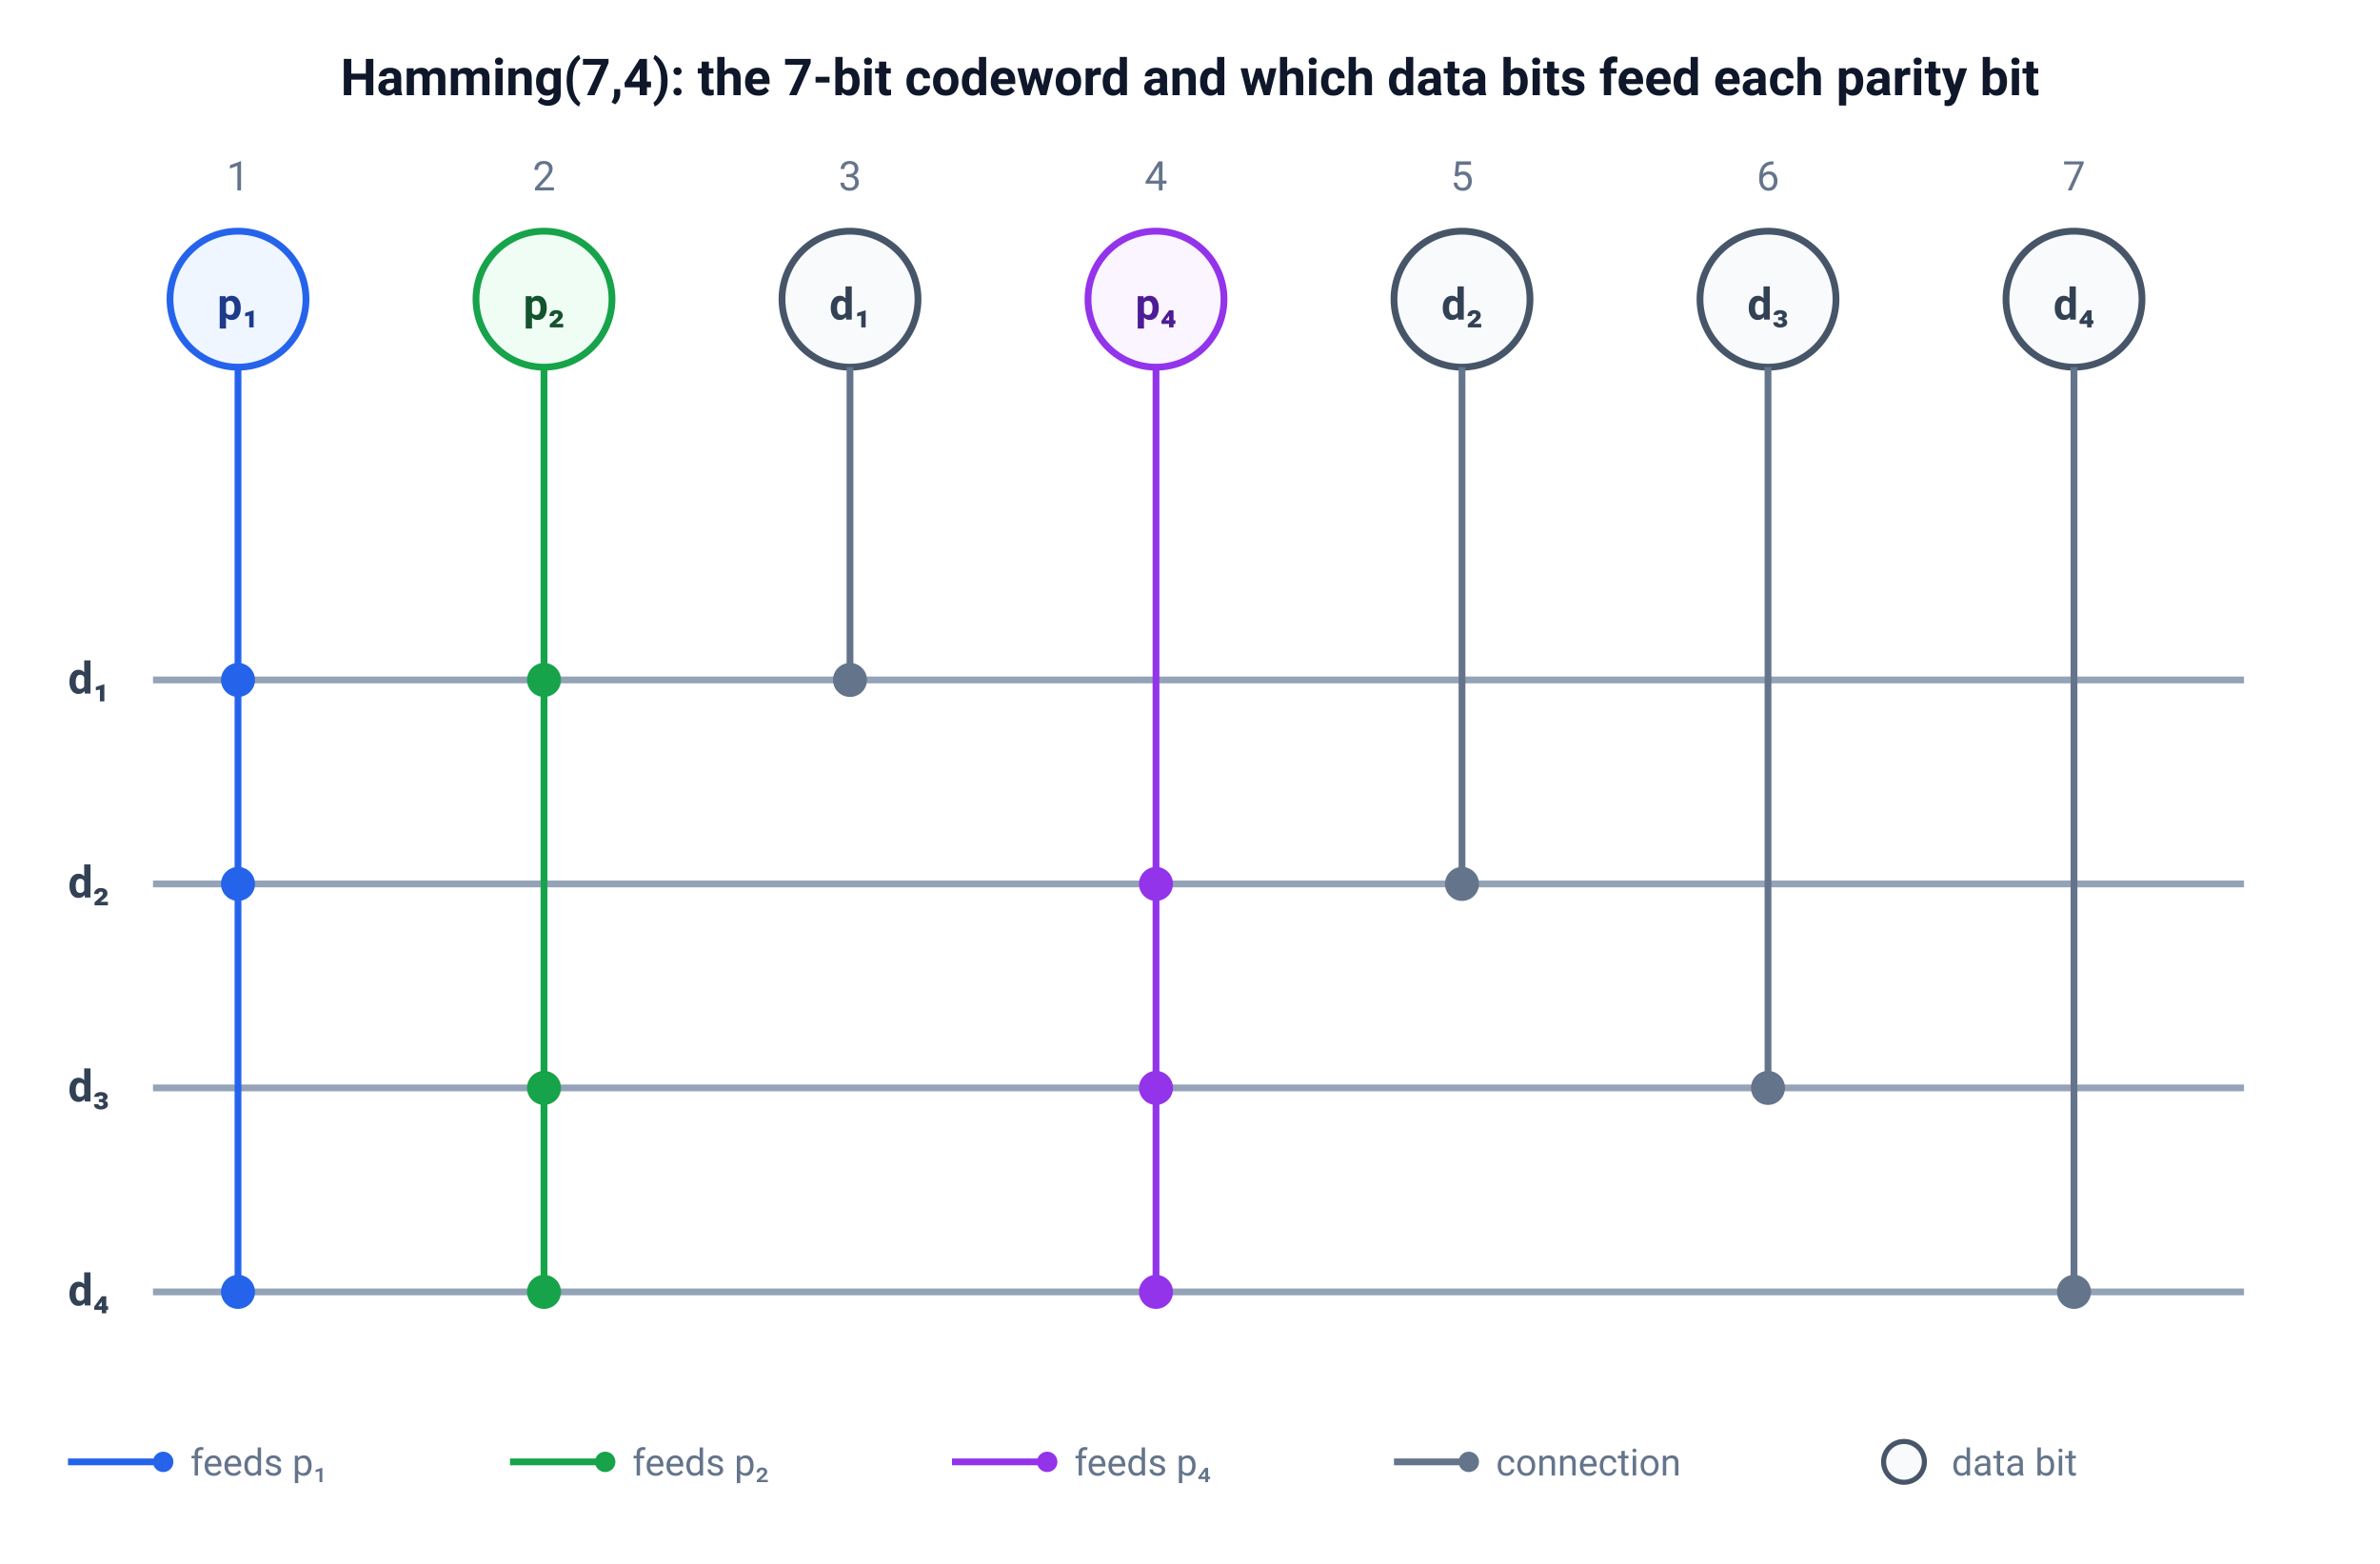
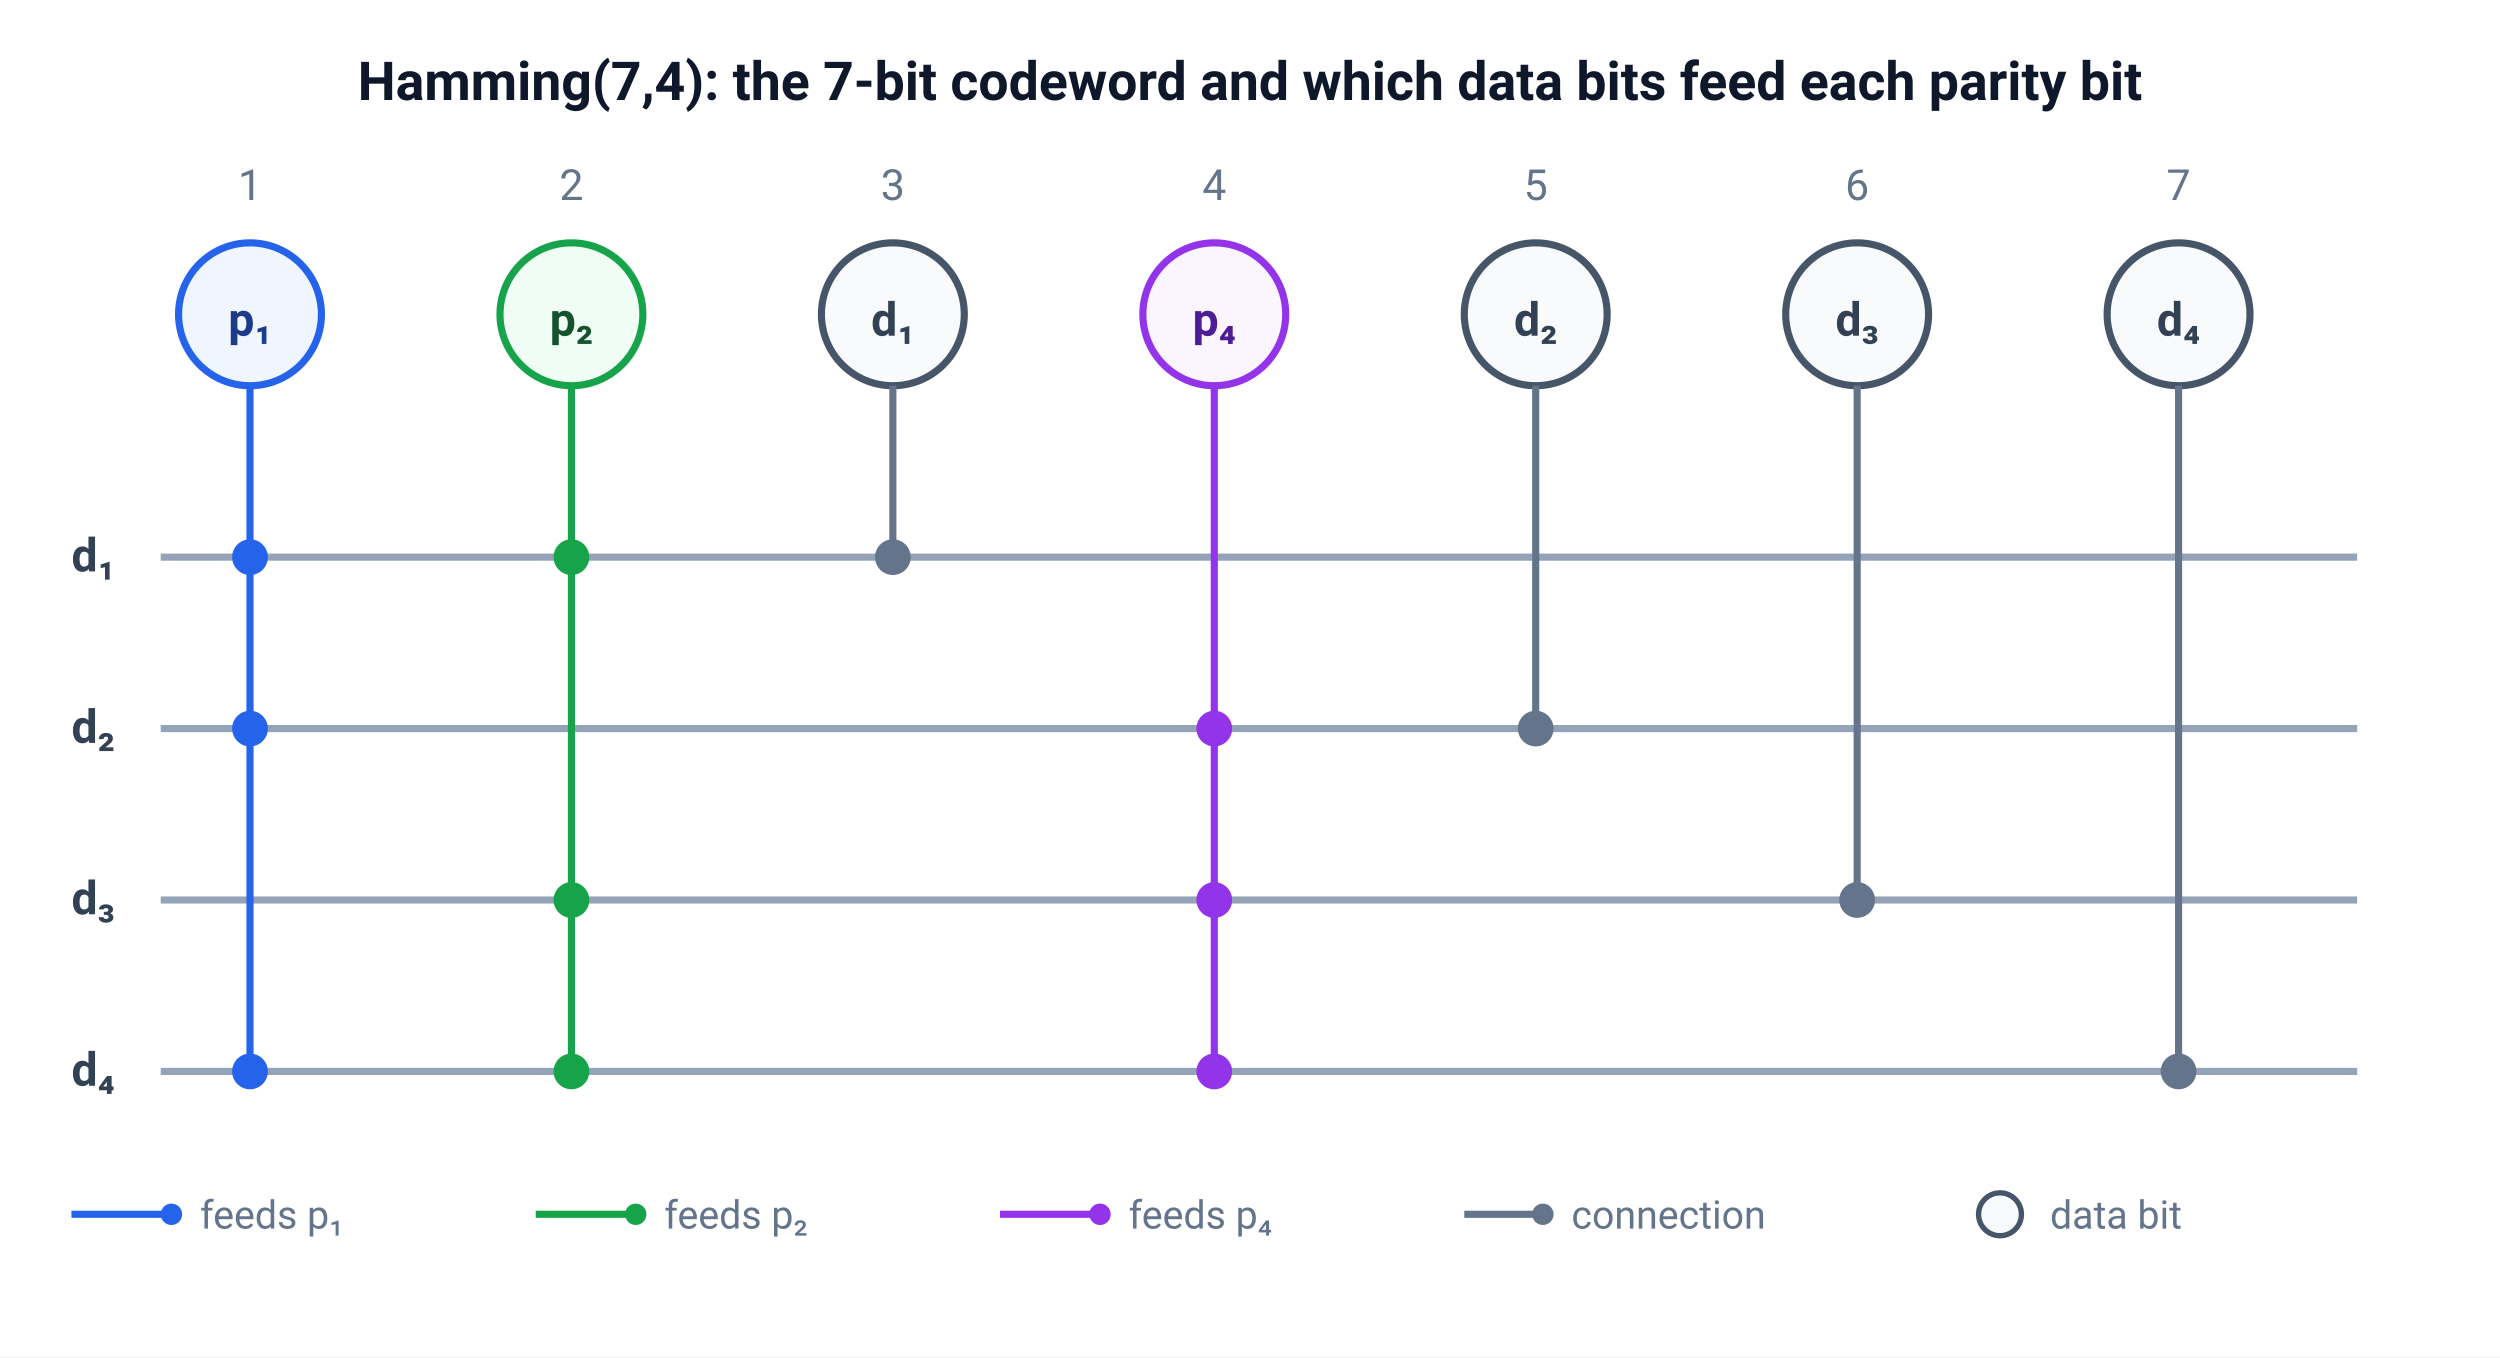
- <svg xmlns="http://www.w3.org/2000/svg" width="700" height="460" viewBox="0 0 700 460" font-family="ui-sans-serif, system-ui, -apple-system, Segoe UI, Roboto, Helvetica, Arial, sans-serif">
-   <rect x="0" y="0" width="700" height="460" fill="#ffffff" />
+ <svg xmlns="http://www.w3.org/2000/svg" width="700" height="380" viewBox="0 0 700 380" font-family="ui-sans-serif, system-ui, -apple-system, Segoe UI, Roboto, Helvetica, Arial, sans-serif">
+   <rect x="0" y="0" width="700" height="380" fill="#ffffff" />
  <text x="350" y="28" text-anchor="middle" font-size="15" font-weight="600" fill="#0f172a">Hamming(7,4): the 7-bit codeword and which data bits feed each parity bit</text>
  <g font-size="12" fill="#64748b" text-anchor="middle">
    <text x="70" y="56">1</text>
    <text x="160" y="56">2</text>
    <text x="250" y="56">3</text>
    <text x="340" y="56">4</text>
    <text x="430" y="56">5</text>
    <text x="520" y="56">6</text>
    <text x="610" y="56">7</text>
  </g>
  <g stroke="#94a3b8" stroke-width="2">
-     <line x1="45" y1="200" x2="660" y2="200" />
-     <line x1="45" y1="260" x2="660" y2="260" />
-     <line x1="45" y1="320" x2="660" y2="320" />
-     <line x1="45" y1="380" x2="660" y2="380" />
+     <line x1="45" y1="156" x2="660" y2="156" />
+     <line x1="45" y1="204" x2="660" y2="204" />
+     <line x1="45" y1="252" x2="660" y2="252" />
+     <line x1="45" y1="300" x2="660" y2="300" />
  </g>
  <g font-size="13" font-weight="700" fill="#334155">
-     <text x="20" y="204">d₁</text>
-     <text x="20" y="264">d₂</text>
-     <text x="20" y="324">d₃</text>
-     <text x="20" y="384">d₄</text>
+     <text x="20" y="160">d₁</text>
+     <text x="20" y="208">d₂</text>
+     <text x="20" y="256">d₃</text>
+     <text x="20" y="304">d₄</text>
  </g>
  <g>
    <circle cx="70" cy="88" r="20" fill="#eff6ff" stroke="#2563eb" stroke-width="2" />
    <text x="70" y="94" text-anchor="middle" font-size="13" font-weight="700" fill="#1e3a8a">p₁</text>
    <circle cx="160" cy="88" r="20" fill="#f0fdf4" stroke="#16a34a" stroke-width="2" />
    <text x="160" y="94" text-anchor="middle" font-size="13" font-weight="700" fill="#14532d">p₂</text>
    <circle cx="250" cy="88" r="20" fill="#f8fafc" stroke="#475569" stroke-width="2" />
    <text x="250" y="94" text-anchor="middle" font-size="13" font-weight="700" fill="#334155">d₁</text>
    <circle cx="340" cy="88" r="20" fill="#faf5ff" stroke="#9333ea" stroke-width="2" />
    <text x="340" y="94" text-anchor="middle" font-size="13" font-weight="700" fill="#4c1d95">p₄</text>
    <circle cx="430" cy="88" r="20" fill="#f8fafc" stroke="#475569" stroke-width="2" />
    <text x="430" y="94" text-anchor="middle" font-size="13" font-weight="700" fill="#334155">d₂</text>
    <circle cx="520" cy="88" r="20" fill="#f8fafc" stroke="#475569" stroke-width="2" />
    <text x="520" y="94" text-anchor="middle" font-size="13" font-weight="700" fill="#334155">d₃</text>
    <circle cx="610" cy="88" r="20" fill="#f8fafc" stroke="#475569" stroke-width="2" />
    <text x="610" y="94" text-anchor="middle" font-size="13" font-weight="700" fill="#334155">d₄</text>
  </g>
  <g stroke-width="2">
-     <line x1="70" y1="108" x2="70" y2="380" stroke="#2563eb" />
-     <line x1="160" y1="108" x2="160" y2="380" stroke="#16a34a" />
-     <line x1="340" y1="108" x2="340" y2="380" stroke="#9333ea" />
-     <line x1="250" y1="108" x2="250" y2="200" stroke="#64748b" />
-     <line x1="430" y1="108" x2="430" y2="260" stroke="#64748b" />
-     <line x1="520" y1="108" x2="520" y2="320" stroke="#64748b" />
-     <line x1="610" y1="108" x2="610" y2="380" stroke="#64748b" />
+     <line x1="70" y1="108" x2="70" y2="300" stroke="#2563eb" />
+     <line x1="160" y1="108" x2="160" y2="300" stroke="#16a34a" />
+     <line x1="340" y1="108" x2="340" y2="300" stroke="#9333ea" />
+     <line x1="250" y1="108" x2="250" y2="156" stroke="#64748b" />
+     <line x1="430" y1="108" x2="430" y2="204" stroke="#64748b" />
+     <line x1="520" y1="108" x2="520" y2="252" stroke="#64748b" />
+     <line x1="610" y1="108" x2="610" y2="300" stroke="#64748b" />
  </g>
  <g>
-     <circle cx="70" cy="200" r="5" fill="#2563eb" />
-     <circle cx="70" cy="260" r="5" fill="#2563eb" />
-     <circle cx="70" cy="380" r="5" fill="#2563eb" />
-     <circle cx="160" cy="200" r="5" fill="#16a34a" />
-     <circle cx="160" cy="320" r="5" fill="#16a34a" />
-     <circle cx="160" cy="380" r="5" fill="#16a34a" />
-     <circle cx="340" cy="260" r="5" fill="#9333ea" />
-     <circle cx="340" cy="320" r="5" fill="#9333ea" />
-     <circle cx="340" cy="380" r="5" fill="#9333ea" />
-     <circle cx="250" cy="200" r="5" fill="#64748b" />
-     <circle cx="430" cy="260" r="5" fill="#64748b" />
-     <circle cx="520" cy="320" r="5" fill="#64748b" />
-     <circle cx="610" cy="380" r="5" fill="#64748b" />
+     <circle cx="70" cy="156" r="5" fill="#2563eb" />
+     <circle cx="70" cy="204" r="5" fill="#2563eb" />
+     <circle cx="70" cy="300" r="5" fill="#2563eb" />
+     <circle cx="160" cy="156" r="5" fill="#16a34a" />
+     <circle cx="160" cy="252" r="5" fill="#16a34a" />
+     <circle cx="160" cy="300" r="5" fill="#16a34a" />
+     <circle cx="340" cy="204" r="5" fill="#9333ea" />
+     <circle cx="340" cy="252" r="5" fill="#9333ea" />
+     <circle cx="340" cy="300" r="5" fill="#9333ea" />
+     <circle cx="250" cy="156" r="5" fill="#64748b" />
+     <circle cx="430" cy="204" r="5" fill="#64748b" />
+     <circle cx="520" cy="252" r="5" fill="#64748b" />
+     <circle cx="610" cy="300" r="5" fill="#64748b" />
  </g>
  <g font-size="11" fill="#64748b">
-     <line x1="20" y1="430" x2="48" y2="430" stroke="#2563eb" stroke-width="2" />
-     <circle cx="48" cy="430" r="3" fill="#2563eb" />
-     <text x="56" y="434">feeds p₁</text>
-     <line x1="150" y1="430" x2="178" y2="430" stroke="#16a34a" stroke-width="2" />
-     <circle cx="178" cy="430" r="3" fill="#16a34a" />
-     <text x="186" y="434">feeds p₂</text>
-     <line x1="280" y1="430" x2="308" y2="430" stroke="#9333ea" stroke-width="2" />
-     <circle cx="308" cy="430" r="3" fill="#9333ea" />
-     <text x="316" y="434">feeds p₄</text>
-     <line x1="410" y1="430" x2="432" y2="430" stroke="#64748b" stroke-width="2" />
-     <circle cx="432" cy="430" r="3" fill="#64748b" />
-     <text x="440" y="434">connection</text>
-     <circle cx="560" cy="430" r="6" fill="#f8fafc" stroke="#475569" stroke-width="1.5" />
-     <text x="574" y="434">data bit</text>
+     <line x1="20" y1="340" x2="48" y2="340" stroke="#2563eb" stroke-width="2" />
+     <circle cx="48" cy="340" r="3" fill="#2563eb" />
+     <text x="56" y="344">feeds p₁</text>
+     <line x1="150" y1="340" x2="178" y2="340" stroke="#16a34a" stroke-width="2" />
+     <circle cx="178" cy="340" r="3" fill="#16a34a" />
+     <text x="186" y="344">feeds p₂</text>
+     <line x1="280" y1="340" x2="308" y2="340" stroke="#9333ea" stroke-width="2" />
+     <circle cx="308" cy="340" r="3" fill="#9333ea" />
+     <text x="316" y="344">feeds p₄</text>
+     <line x1="410" y1="340" x2="432" y2="340" stroke="#64748b" stroke-width="2" />
+     <circle cx="432" cy="340" r="3" fill="#64748b" />
+     <text x="440" y="344">connection</text>
+     <circle cx="560" cy="340" r="6" fill="#f8fafc" stroke="#475569" stroke-width="1.5" />
+     <text x="574" y="344">data bit</text>
  </g>
</svg>
